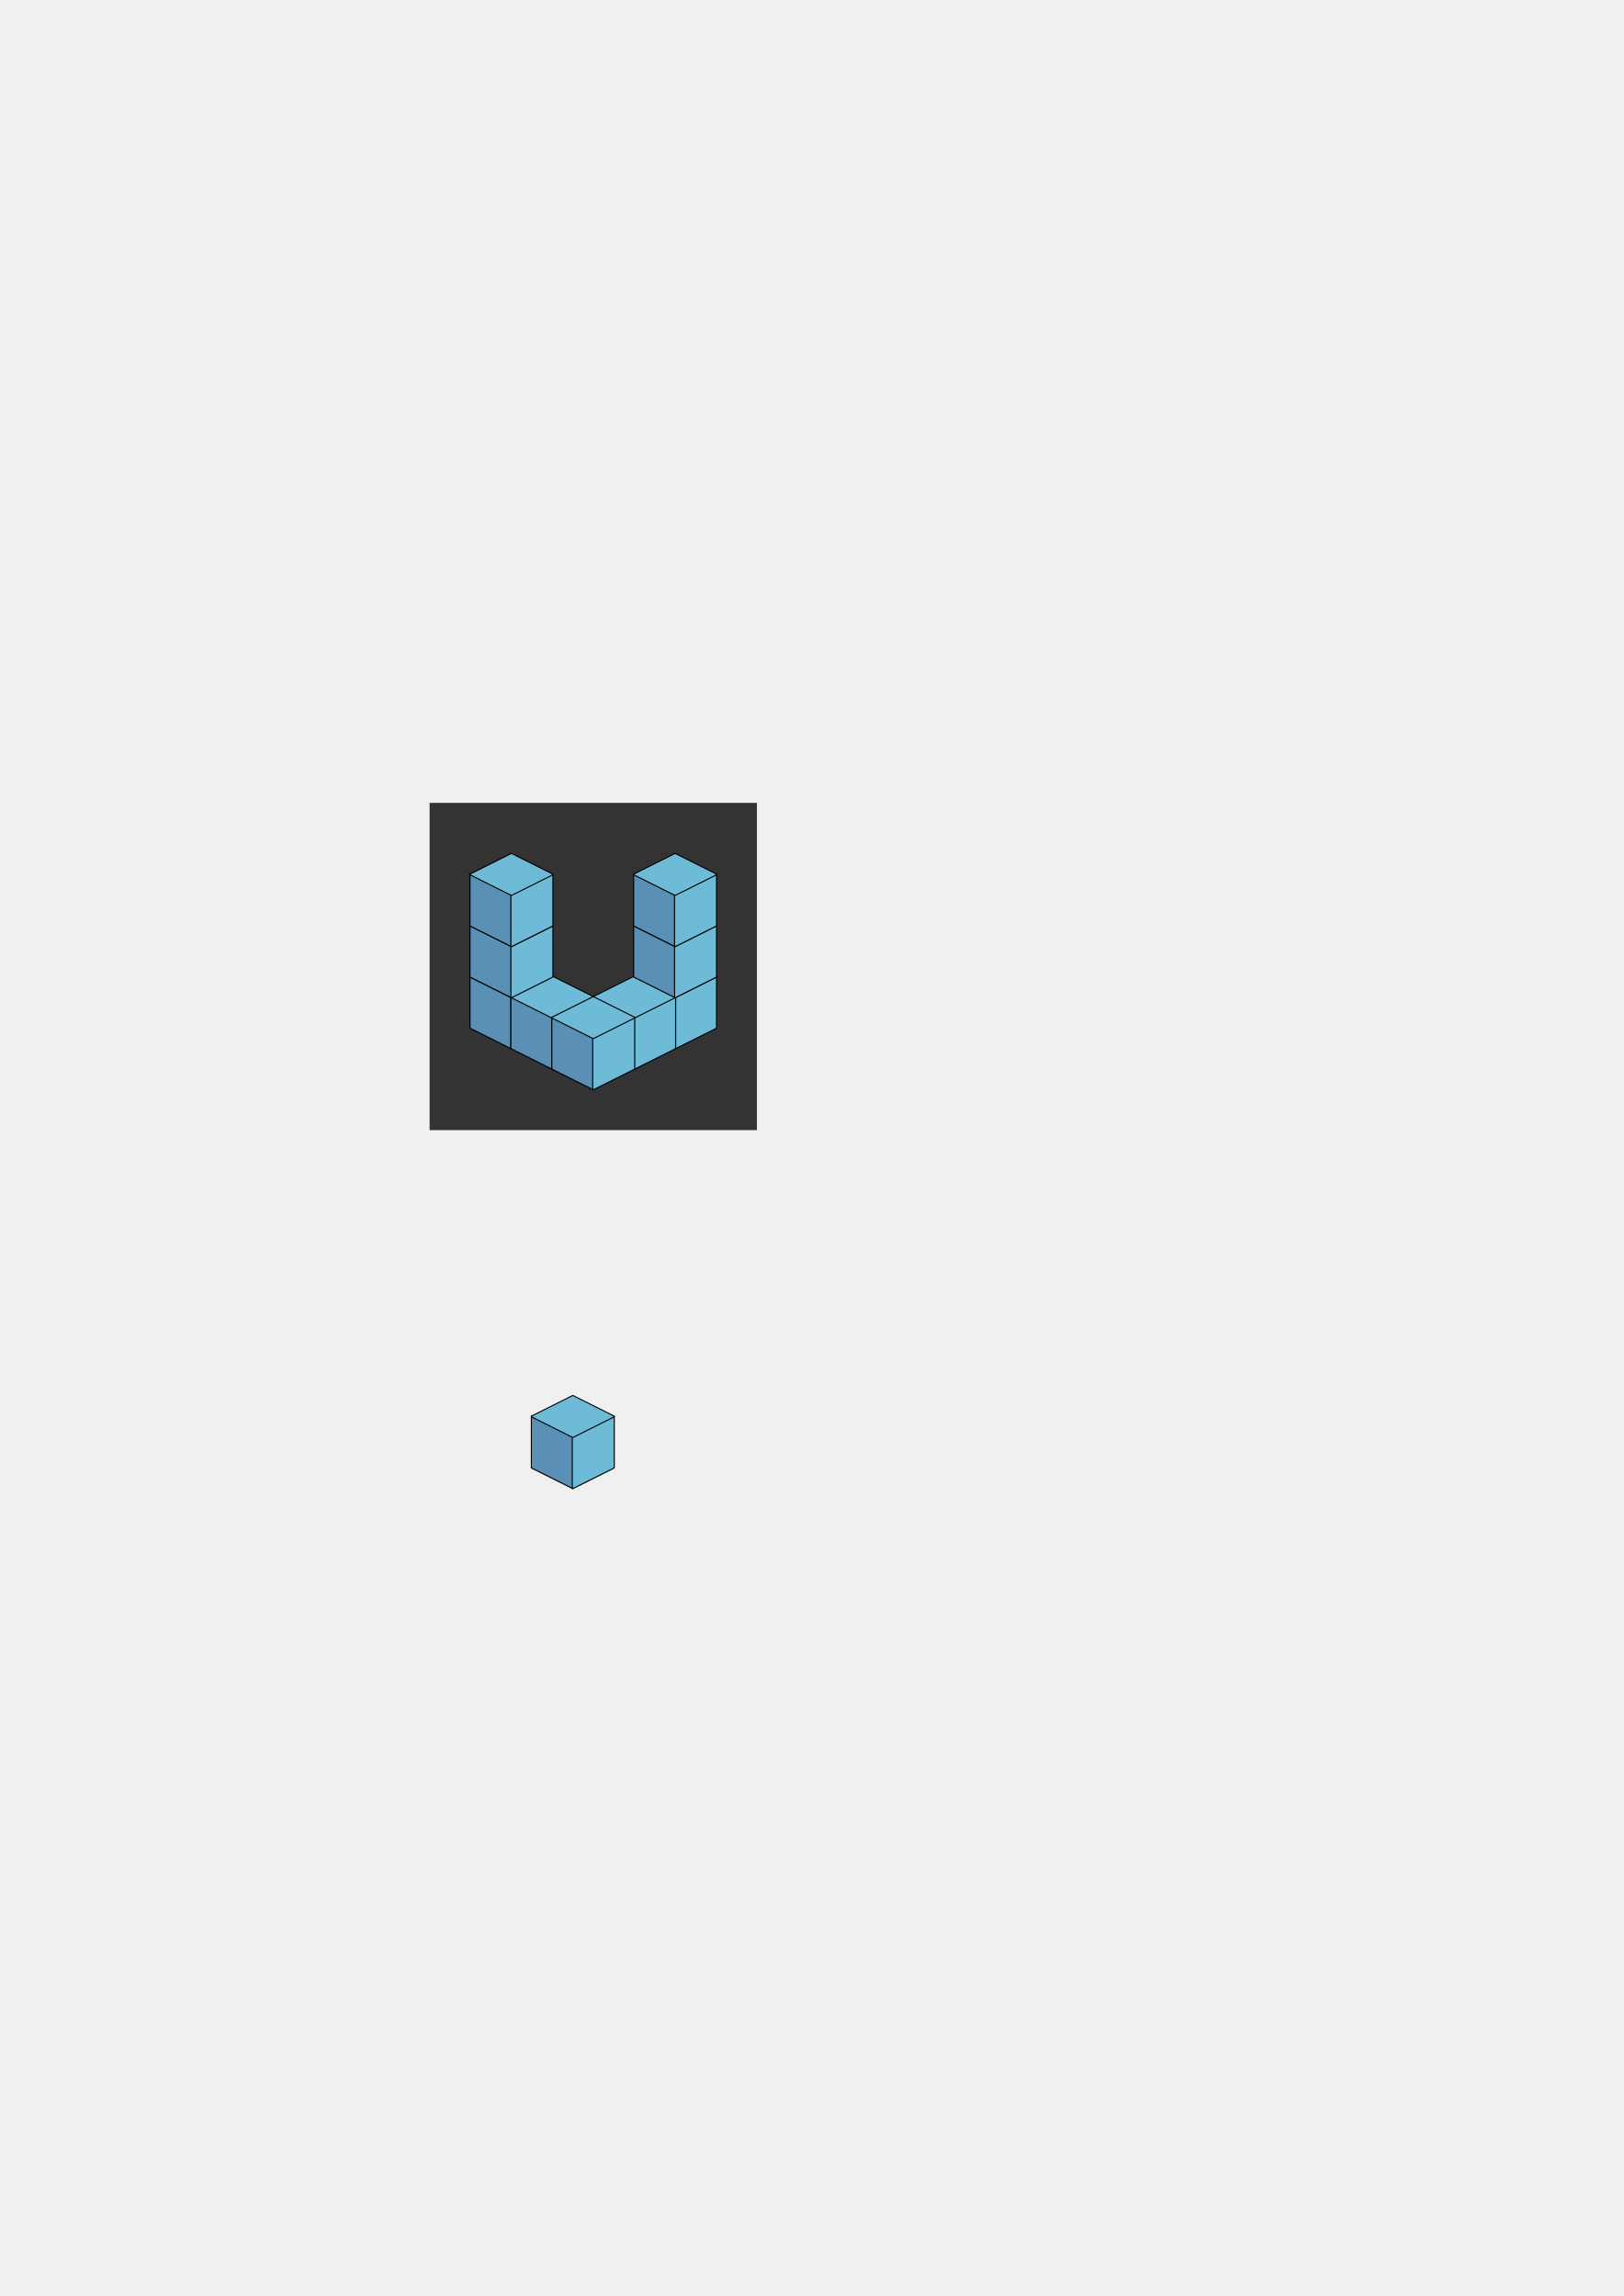
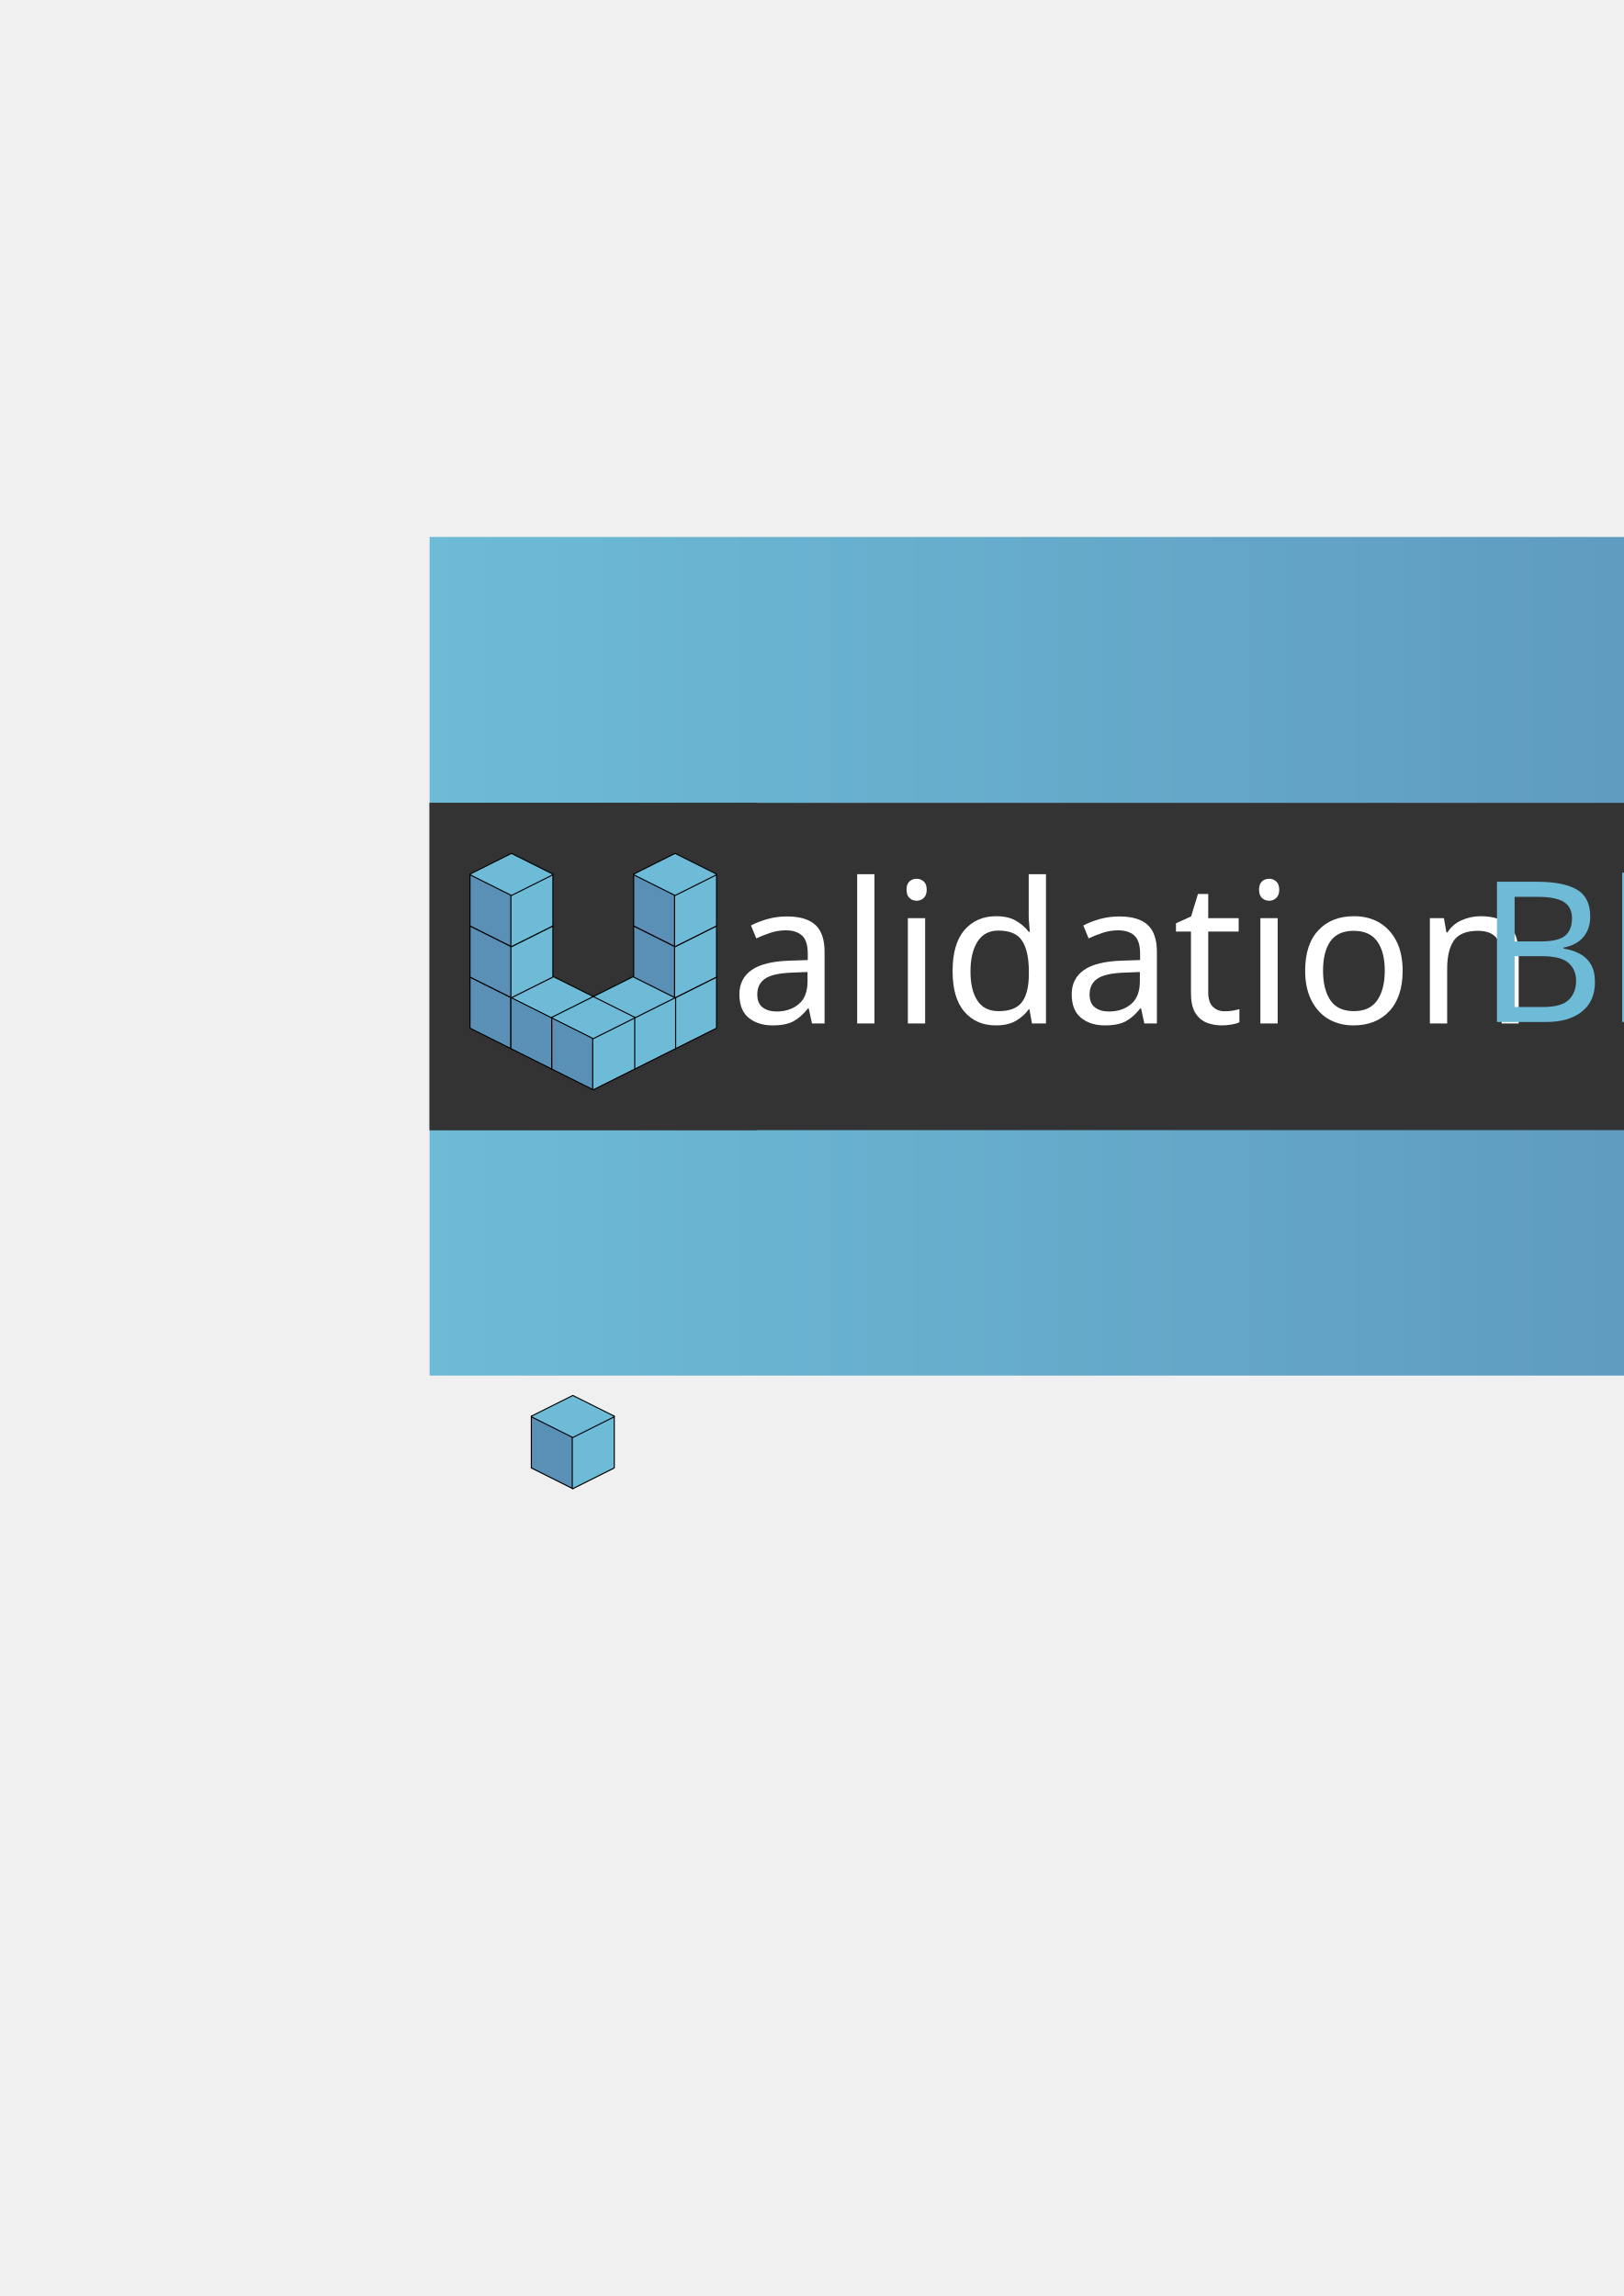
- <svg xmlns="http://www.w3.org/2000/svg" width="210mm" height="297mm" viewBox="0 0 210 297" version="1.1" id="svg8">
-   <defs id="defs2" />
+ <svg xmlns="http://www.w3.org/2000/svg" xmlns:xlink="http://www.w3.org/1999/xlink" width="210mm" height="297mm" viewBox="0 0 210 297" version="1.1" id="svg8">
+   <defs id="defs2">
+     <linearGradient id="linearGradient933-7">
+       <stop style="stop-color:#5a8fb6;stop-opacity:1" offset="0" id="stop929" />
+       <stop style="stop-color:#6dbbd7;stop-opacity:1" offset="1" id="stop931" />
+     </linearGradient>
+     <linearGradient xlink:href="#linearGradient933-7" id="linearGradient939" x1="272.521" y1="123.698" x2="55.562" y2="123.698" gradientUnits="userSpaceOnUse" />
+   </defs>
  <g id="layer1">
+     <rect style="fill:url(#linearGradient939);fill-opacity:1;stroke:none;stroke-width:0.989;stroke-linejoin:round;stroke-miterlimit:4;stroke-dasharray:none;paint-order:markers stroke fill" id="rect959-9" width="216.958" height="108.479" x="55.562" y="69.458" ry="0.033" />
+     <rect style="fill:#333333;fill-opacity:1;stroke:none;stroke-width:0.618;stroke-linejoin:round;stroke-miterlimit:4;stroke-dasharray:none;paint-order:markers stroke fill" id="rect959-0" width="216.958" height="42.333" x="55.562" y="103.854" ry="0.013" />
    <rect style="fill:#333333;fill-opacity:1;stroke:none;stroke-width:0.273;stroke-linejoin:round;stroke-miterlimit:4;stroke-dasharray:none;paint-order:markers stroke fill" id="rect959" width="42.333" height="42.333" x="55.563" y="103.854" ry="0.013" />
+     <text xml:space="preserve" style="font-style:normal;font-variant:normal;font-weight:normal;font-stretch:normal;font-size:25.4px;line-height:1.25;font-family:Bahnschrift;-inkscape-font-specification:'Bahnschrift, Normal';font-variant-ligatures:normal;font-variant-caps:normal;font-variant-numeric:normal;font-feature-settings:normal;text-align:start;letter-spacing:0px;word-spacing:0px;writing-mode:lr-tb;text-anchor:start;fill:#ffffff;fill-opacity:1;stroke:none;stroke-width:0.265" x="94.456" y="132.391" id="text871">
+       <tspan id="tspan869" x="94.456" y="132.391" style="font-style:normal;font-variant:normal;font-weight:normal;font-stretch:normal;font-size:25.4px;font-family:Bahnschrift;-inkscape-font-specification:'Bahnschrift, Normal';font-variant-ligatures:normal;font-variant-caps:normal;font-variant-numeric:normal;font-feature-settings:normal;text-align:start;writing-mode:lr-tb;text-anchor:start;fill:#ffffff;fill-opacity:1;stroke-width:0.265">alidation</tspan>
+     </text>
    <g transform="translate(13.22917,-56.88542)" id="g837-9">
      <path id="path817-22" d="m 68.792,189.844 v -6.615 l 5.292,2.646 v 6.615 z" style="fill:#5a8fb6;fill-opacity:1;stroke:#000000;stroke-width:0.281;stroke-linecap:butt;stroke-linejoin:round;stroke-miterlimit:4;stroke-dasharray:none;stroke-opacity:1;paint-order:markers stroke fill" />
      <path id="path821-4" d="M 74.083,192.49 V 185.875 L 79.375,183.229 v 6.615 z" style="fill:#6dbbd7;fill-opacity:1;stroke:#000000;stroke-width:0.281;stroke-linecap:butt;stroke-linejoin:round;stroke-miterlimit:4;stroke-dasharray:none;stroke-opacity:1;paint-order:markers stroke fill" />
      <path id="path819-69" d="m 68.792,183.229 5.292,2.646 5.292,-2.646 -5.292,-2.646 z" style="fill:#6dbbd7;fill-opacity:1;stroke:#000000;stroke-width:0.273;stroke-linecap:butt;stroke-linejoin:round;stroke-miterlimit:4;stroke-dasharray:none;stroke-opacity:1;paint-order:markers stroke fill" />
    </g>
    <g transform="translate(7.9375,-54.23958)" id="g837-2">
      <path id="path817-7" d="m 68.792,189.844 v -6.615 l 5.292,2.646 v 6.615 z" style="fill:#5a8fb6;fill-opacity:1;stroke:#000000;stroke-width:0.281;stroke-linecap:butt;stroke-linejoin:round;stroke-miterlimit:4;stroke-dasharray:none;stroke-opacity:1;paint-order:markers stroke fill" />
      <path id="path821-99" d="M 74.083,192.49 V 185.875 L 79.375,183.229 v 6.615 z" style="fill:#6dbbd7;fill-opacity:1;stroke:#000000;stroke-width:0.281;stroke-linecap:butt;stroke-linejoin:round;stroke-miterlimit:4;stroke-dasharray:none;stroke-opacity:1;paint-order:markers stroke fill" />
      <path id="path819-13" d="m 68.792,183.229 5.292,2.646 5.292,-2.646 -5.292,-2.646 z" style="fill:#6dbbd7;fill-opacity:1;stroke:#000000;stroke-width:0.273;stroke-linecap:butt;stroke-linejoin:round;stroke-miterlimit:4;stroke-dasharray:none;stroke-opacity:1;paint-order:markers stroke fill" />
    </g>
    <g transform="translate(-7.9375,-56.88541)" id="g837-13">
      <path id="path817-21" d="m 68.792,189.844 v -6.615 l 5.292,2.646 v 6.615 z" style="fill:#5a8fb6;fill-opacity:1;stroke:#000000;stroke-width:0.281;stroke-linecap:butt;stroke-linejoin:round;stroke-miterlimit:4;stroke-dasharray:none;stroke-opacity:1;paint-order:markers stroke fill" />
      <path id="path821-3" d="M 74.083,192.49 V 185.875 L 79.375,183.229 v 6.615 z" style="fill:#6dbbd7;fill-opacity:1;stroke:#000000;stroke-width:0.281;stroke-linecap:butt;stroke-linejoin:round;stroke-miterlimit:4;stroke-dasharray:none;stroke-opacity:1;paint-order:markers stroke fill" />
      <path id="path819-6" d="m 68.792,183.229 5.292,2.646 5.292,-2.646 -5.292,-2.646 z" style="fill:#6dbbd7;fill-opacity:1;stroke:#000000;stroke-width:0.273;stroke-linecap:butt;stroke-linejoin:round;stroke-miterlimit:4;stroke-dasharray:none;stroke-opacity:1;paint-order:markers stroke fill" />
    </g>
    <g transform="translate(-2.645833,-54.23958)" id="g837-1">
      <path id="path817-2" d="m 68.792,189.844 v -6.615 l 5.292,2.646 v 6.615 z" style="fill:#5a8fb6;fill-opacity:1;stroke:#000000;stroke-width:0.281;stroke-linecap:butt;stroke-linejoin:round;stroke-miterlimit:4;stroke-dasharray:none;stroke-opacity:1;paint-order:markers stroke fill" />
      <path id="path821-0" d="M 74.083,192.49 V 185.875 L 79.375,183.229 v 6.615 z" style="fill:#6dbbd7;fill-opacity:1;stroke:#000000;stroke-width:0.281;stroke-linecap:butt;stroke-linejoin:round;stroke-miterlimit:4;stroke-dasharray:none;stroke-opacity:1;paint-order:markers stroke fill" />
      <path id="path819-8" d="m 68.792,183.229 5.292,2.646 5.292,-2.646 -5.292,-2.646 z" style="fill:#6dbbd7;fill-opacity:1;stroke:#000000;stroke-width:0.273;stroke-linecap:butt;stroke-linejoin:round;stroke-miterlimit:4;stroke-dasharray:none;stroke-opacity:1;paint-order:markers stroke fill" />
    </g>
    <g id="g837">
      <path id="path817" d="m 68.792,189.844 v -6.615 l 5.292,2.646 v 6.615 z" style="fill:#5a8fb6;fill-opacity:1;stroke:#000000;stroke-width:0.281;stroke-linecap:butt;stroke-linejoin:round;stroke-miterlimit:4;stroke-dasharray:none;stroke-opacity:1;paint-order:markers stroke fill" />
      <path id="path821" d="M 74.083,192.49 V 185.875 L 79.375,183.229 v 6.615 z" style="fill:#6dbbd7;fill-opacity:1;stroke:#000000;stroke-width:0.281;stroke-linecap:butt;stroke-linejoin:round;stroke-miterlimit:4;stroke-dasharray:none;stroke-opacity:1;paint-order:markers stroke fill" />
      <path id="path819" d="m 68.792,183.229 5.292,2.646 5.292,-2.646 -5.292,-2.646 z" style="fill:#6dbbd7;fill-opacity:1;stroke:#000000;stroke-width:0.273;stroke-linecap:butt;stroke-linejoin:round;stroke-miterlimit:4;stroke-dasharray:none;stroke-opacity:1;paint-order:markers stroke fill" />
    </g>
    <g transform="translate(2.645834,-51.59375)" id="g837-0">
      <path id="path817-1" d="m 68.792,189.844 v -6.615 l 5.292,2.646 v 6.615 z" style="fill:#5a8fb6;fill-opacity:1;stroke:#000000;stroke-width:0.281;stroke-linecap:butt;stroke-linejoin:round;stroke-miterlimit:4;stroke-dasharray:none;stroke-opacity:1;paint-order:markers stroke fill" />
      <path id="path821-9" d="M 74.083,192.49 V 185.875 L 79.375,183.229 v 6.615 z" style="fill:#6dbbd7;fill-opacity:1;stroke:#000000;stroke-width:0.281;stroke-linecap:butt;stroke-linejoin:round;stroke-miterlimit:4;stroke-dasharray:none;stroke-opacity:1;paint-order:markers stroke fill" />
      <path id="path819-0" d="m 68.792,183.229 5.292,2.646 5.292,-2.646 -5.292,-2.646 z" style="fill:#6dbbd7;fill-opacity:1;stroke:#000000;stroke-width:0.273;stroke-linecap:butt;stroke-linejoin:round;stroke-miterlimit:4;stroke-dasharray:none;stroke-opacity:1;paint-order:markers stroke fill" />
    </g>
    <g transform="translate(-7.9375,-63.5)" id="g837-12">
      <path id="path817-0" d="m 68.792,189.844 v -6.615 l 5.292,2.646 v 6.615 z" style="fill:#5a8fb6;fill-opacity:1;stroke:#000000;stroke-width:0.281;stroke-linecap:butt;stroke-linejoin:round;stroke-miterlimit:4;stroke-dasharray:none;stroke-opacity:1;paint-order:markers stroke fill" />
      <path id="path821-05" d="M 74.083,192.49 V 185.875 L 79.375,183.229 v 6.615 z" style="fill:#6dbbd7;fill-opacity:1;stroke:#000000;stroke-width:0.281;stroke-linecap:butt;stroke-linejoin:round;stroke-miterlimit:4;stroke-dasharray:none;stroke-opacity:1;paint-order:markers stroke fill" />
      <path id="path819-7" d="m 68.792,183.229 5.292,2.646 5.292,-2.646 -5.292,-2.646 z" style="fill:#6dbbd7;fill-opacity:1;stroke:#000000;stroke-width:0.273;stroke-linecap:butt;stroke-linejoin:round;stroke-miterlimit:4;stroke-dasharray:none;stroke-opacity:1;paint-order:markers stroke fill" />
    </g>
    <g transform="translate(-7.937499,-70.11458)" id="g837-3">
      <path id="path817-25" d="m 68.792,189.844 v -6.615 l 5.292,2.646 v 6.615 z" style="fill:#5a8fb6;fill-opacity:1;stroke:#000000;stroke-width:0.281;stroke-linecap:butt;stroke-linejoin:round;stroke-miterlimit:4;stroke-dasharray:none;stroke-opacity:1;paint-order:markers stroke fill" />
      <path id="path821-7" d="M 74.083,192.49 V 185.875 L 79.375,183.229 v 6.615 z" style="fill:#6dbbd7;fill-opacity:1;stroke:#000000;stroke-width:0.281;stroke-linecap:butt;stroke-linejoin:round;stroke-miterlimit:4;stroke-dasharray:none;stroke-opacity:1;paint-order:markers stroke fill" />
      <path id="path819-1" d="m 68.792,183.229 5.292,2.646 5.292,-2.646 -5.292,-2.646 z" style="fill:#6dbbd7;fill-opacity:1;stroke:#000000;stroke-width:0.273;stroke-linecap:butt;stroke-linejoin:round;stroke-miterlimit:4;stroke-dasharray:none;stroke-opacity:1;paint-order:markers stroke fill" />
    </g>
    <g transform="translate(13.22917,-63.5)" id="g837-5">
      <path id="path817-11" d="m 68.792,189.844 v -6.615 l 5.292,2.646 v 6.615 z" style="fill:#5a8fb6;fill-opacity:1;stroke:#000000;stroke-width:0.281;stroke-linecap:butt;stroke-linejoin:round;stroke-miterlimit:4;stroke-dasharray:none;stroke-opacity:1;paint-order:markers stroke fill" />
      <path id="path821-6" d="M 74.083,192.49 V 185.875 L 79.375,183.229 v 6.615 z" style="fill:#6dbbd7;fill-opacity:1;stroke:#000000;stroke-width:0.281;stroke-linecap:butt;stroke-linejoin:round;stroke-miterlimit:4;stroke-dasharray:none;stroke-opacity:1;paint-order:markers stroke fill" />
      <path id="path819-9" d="m 68.792,183.229 5.292,2.646 5.292,-2.646 -5.292,-2.646 z" style="fill:#6dbbd7;fill-opacity:1;stroke:#000000;stroke-width:0.273;stroke-linecap:butt;stroke-linejoin:round;stroke-miterlimit:4;stroke-dasharray:none;stroke-opacity:1;paint-order:markers stroke fill" />
    </g>
    <g transform="translate(13.22917,-70.11458)" id="g837-02">
      <path id="path817-04" d="m 68.792,189.844 v -6.615 l 5.292,2.646 v 6.615 z" style="fill:#5a8fb6;fill-opacity:1;stroke:#000000;stroke-width:0.281;stroke-linecap:butt;stroke-linejoin:round;stroke-miterlimit:4;stroke-dasharray:none;stroke-opacity:1;paint-order:markers stroke fill" />
      <path id="path821-2" d="M 74.083,192.49 V 185.875 L 79.375,183.229 v 6.615 z" style="fill:#6dbbd7;fill-opacity:1;stroke:#000000;stroke-width:0.281;stroke-linecap:butt;stroke-linejoin:round;stroke-miterlimit:4;stroke-dasharray:none;stroke-opacity:1;paint-order:markers stroke fill" />
      <path id="path819-16" d="m 68.792,183.229 5.292,2.646 5.292,-2.646 -5.292,-2.646 z" style="fill:#6dbbd7;fill-opacity:1;stroke:#000000;stroke-width:0.273;stroke-linecap:butt;stroke-linejoin:round;stroke-miterlimit:4;stroke-dasharray:none;stroke-opacity:1;paint-order:markers stroke fill" />
    </g>
+     <text xml:space="preserve" style="font-style:normal;font-variant:normal;font-weight:normal;font-stretch:normal;font-size:25.4px;line-height:1.25;font-family:Bahnschrift;-inkscape-font-specification:'Bahnschrift, Normal';font-variant-ligatures:normal;font-variant-caps:normal;font-variant-numeric:normal;font-feature-settings:normal;text-align:start;letter-spacing:0px;word-spacing:0px;writing-mode:lr-tb;text-anchor:start;fill:#6dbbd7;fill-opacity:1;stroke:none;stroke-width:0.265;" x="191.142" y="132.202" id="text871-0">
+       <tspan id="tspan869-0" x="191.142" y="132.202" style="font-style:normal;font-variant:normal;font-weight:normal;font-stretch:normal;font-size:25.4px;font-family:Bahnschrift;-inkscape-font-specification:'Bahnschrift, Normal';font-variant-ligatures:normal;font-variant-caps:normal;font-variant-numeric:normal;font-feature-settings:normal;text-align:start;writing-mode:lr-tb;text-anchor:start;fill:#6dbbd7;fill-opacity:1;stroke-width:0.265;">Blocks</tspan>
+     </text>
  </g>
</svg>
